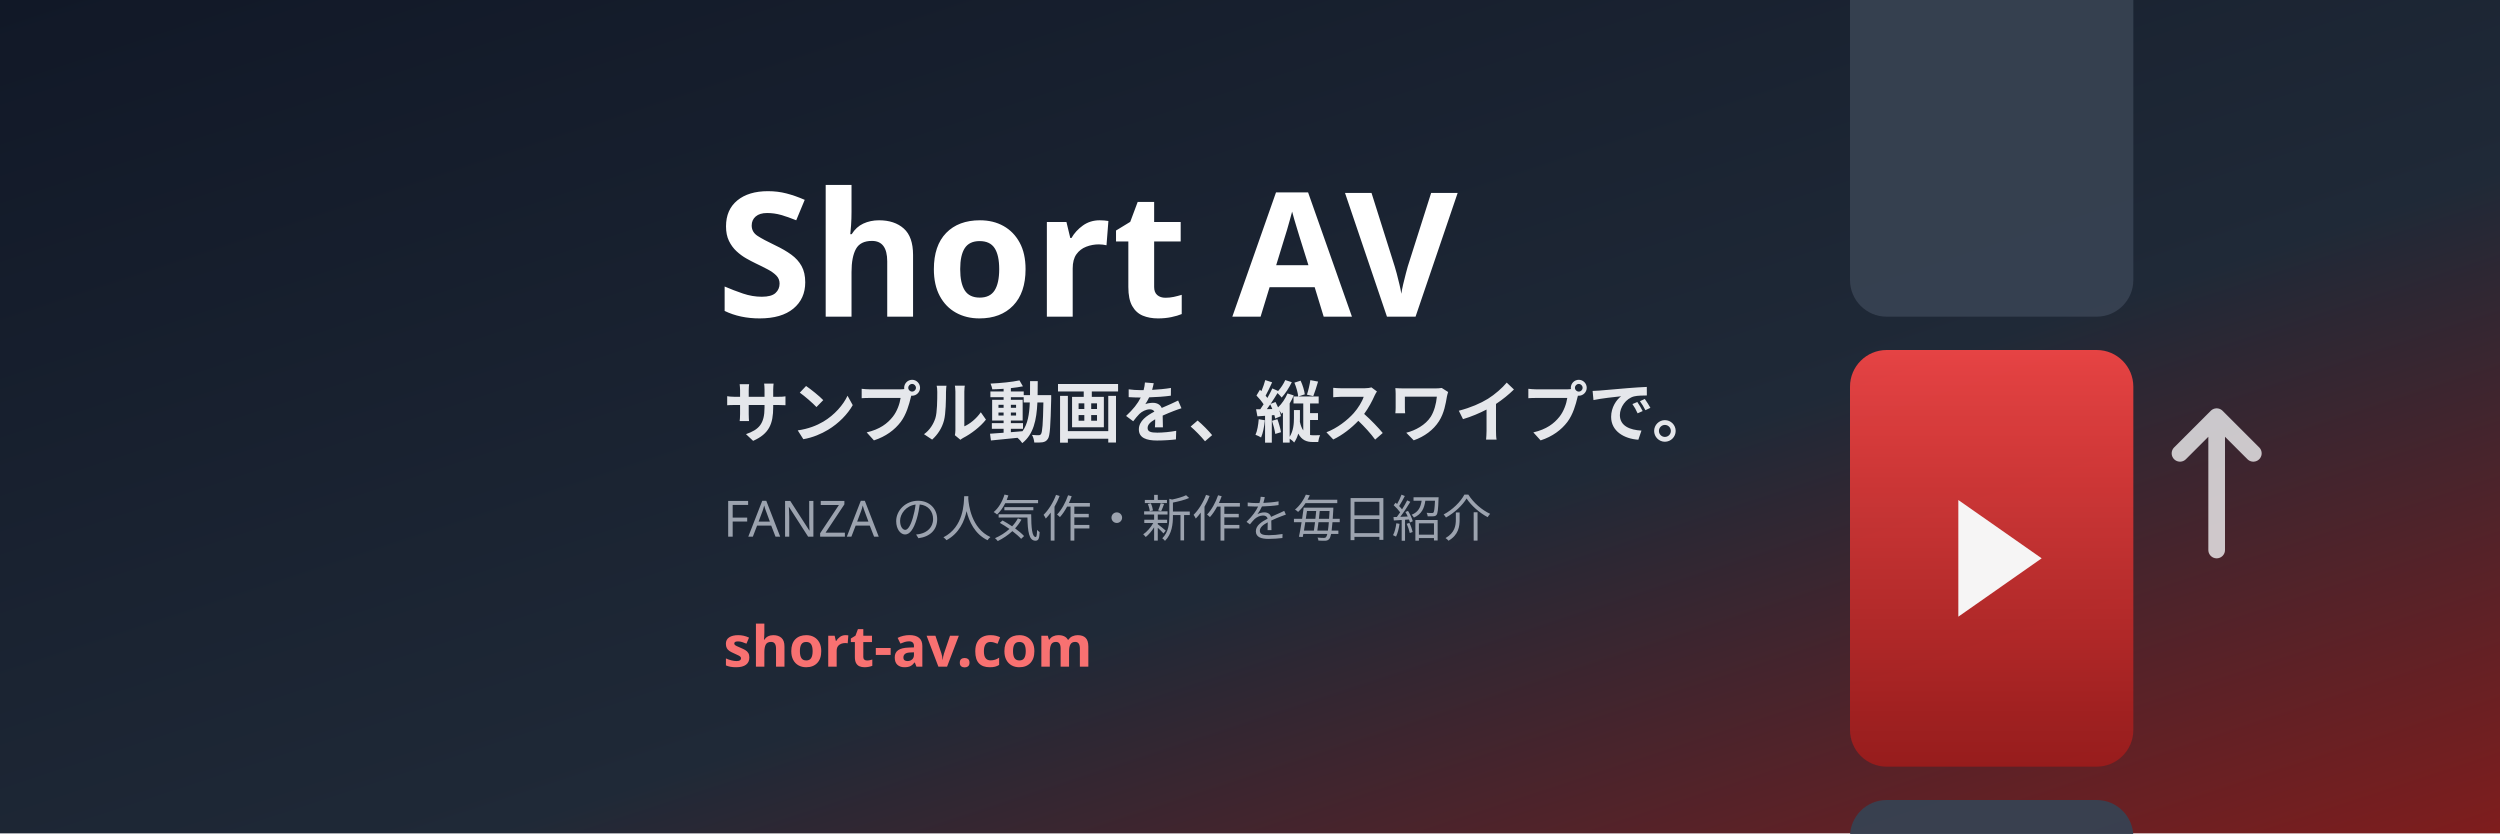
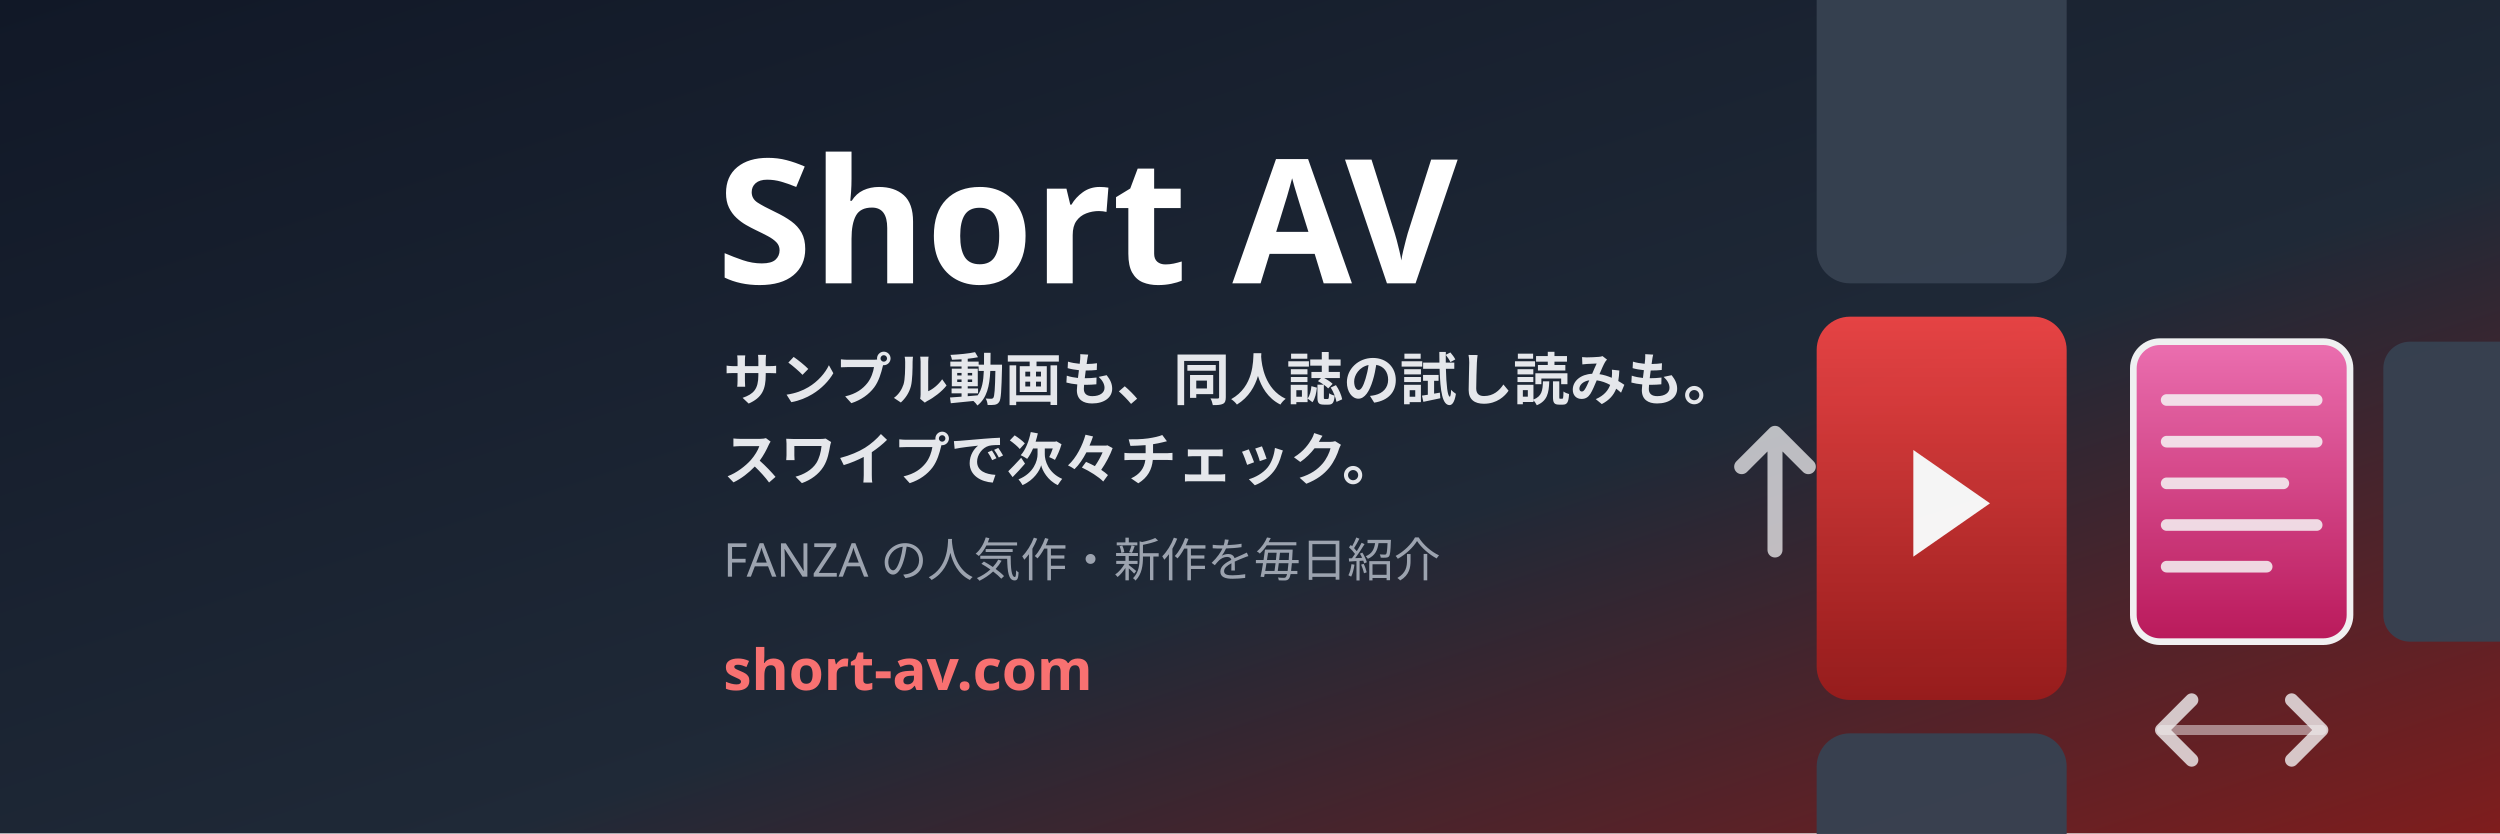
<svg xmlns="http://www.w3.org/2000/svg" width="1500" height="500" viewBox="0 0 1500 500">
  <defs>
    <linearGradient id="bg" x1="0" y1="0" x2="1" y2="1">
      <stop offset="0" stop-color="#111827" />
      <stop offset="0.6" stop-color="#1f2937" />
      <stop offset="1" stop-color="#7f1d1d" />
    </linearGradient>
    <linearGradient id="card" x1="0" y1="0" x2="0" y2="1">
      <stop offset="0" stop-color="#ef4444" />
      <stop offset="1" stop-color="#991b1b" />
    </linearGradient>
+     <linearGradient id="book" x1="0" y1="0" x2="0" y2="1">
+       <stop offset="0" stop-color="#f472b6" />
+       <stop offset="1" stop-color="#be185d" />
+     </linearGradient>
  </defs>
  <rect width="1500" height="500" fill="url(#bg)" />
-   <g opacity="0.95">
-     <rect x="1110" y="-60" width="170" height="250" rx="22" fill="#374151" />
-     <rect x="1110" y="210" width="170" height="250" rx="22" fill="url(#card)" />
-     <path d="M1175 300 L1225 335 L1175 370 Z" fill="#ffffff" />
-     <rect x="1110" y="480" width="170" height="250" rx="22" fill="#374151" />
-     <path d="M1330 330 L1330 250 M1308 272 L1330 250 L1352 272" stroke="#f9fafb" stroke-width="10" stroke-linecap="round" stroke-linejoin="round" fill="none" opacity="0.8" />
+   <g opacity="0.95" transform="translate(70 0)">
+     <rect x="1020" y="-60" width="150" height="230" rx="20" fill="#374151" />
+     <rect x="1020" y="190" width="150" height="230" rx="20" fill="url(#card)" />
+     <path d="M1078 270 L1124 302 L1078 334 Z" fill="#ffffff" />
+     <rect x="1020" y="440" width="150" height="230" rx="20" fill="#374151" />
+     <path d="M995 330 L995 260 M975 280 L995 260 L1015 280" stroke="#f9fafb" stroke-width="9" stroke-linecap="round" stroke-linejoin="round" fill="none" opacity="0.75" />
  </g>
-   <text x="430" y="190" font-family="Yu Gothic, Noto Sans JP, sans-serif" font-weight="700" font-size="104" fill="#ffffff">Short AV</text>
-   <text x="434" y="262" font-family="Yu Gothic, Noto Sans JP, sans-serif" font-weight="700" font-size="40" fill="#e5e7eb">サンプル動画を、縦スワイプで。</text>
-   <text x="434" y="322" font-family="Yu Gothic, Noto Sans JP, sans-serif" font-size="30" fill="#9ca3af">FANZA の人気作・新作を毎日紹介</text>
-   <text x="434" y="400" font-family="Yu Gothic, Noto Sans JP, sans-serif" font-weight="700" font-size="34" fill="#f87171">short-av.com</text>
+   <g opacity="0.95" transform="translate(75 0)">
+     <rect x="1205" y="205" width="130" height="180" rx="16" fill="url(#book)" stroke="#f9fafb" stroke-width="4" />
+     <path d="M1225 240 H1315 M1225 265 H1315 M1225 290 H1295 M1225 315 H1315 M1225 340 H1285" stroke="#ffffff" stroke-width="7" stroke-linecap="round" opacity="0.85" />
+     <rect x="1355" y="205" width="130" height="180" rx="16" fill="#374151" />
+     <path d="M1240 420 L1222 438 L1240 456 M1300 420 L1318 438 L1300 456" stroke="#f9fafb" stroke-width="8" stroke-linecap="round" stroke-linejoin="round" fill="none" opacity="0.8" />
+     <path d="M1222 438 H1318" stroke="#f9fafb" stroke-width="6" stroke-linecap="round" opacity="0.5" />
+   </g>
+   <text x="430" y="170" font-family="Yu Gothic, Noto Sans JP, sans-serif" font-weight="700" font-size="104" fill="#ffffff">Short AV</text>
+   <text x="434" y="240" font-family="Yu Gothic, Noto Sans JP, sans-serif" font-weight="700" font-size="34" fill="#e5e7eb">サンプル動画も、同人誌の試し読みも。</text>
+   <text x="434" y="288" font-family="Yu Gothic, Noto Sans JP, sans-serif" font-weight="700" font-size="34" fill="#e5e7eb">スワイプで次々チェック。</text>
+   <text x="434" y="346" font-family="Yu Gothic, Noto Sans JP, sans-serif" font-size="28" fill="#9ca3af">FANZA の人気作・新作を毎日紹介</text>
+   <text x="434" y="414" font-family="Yu Gothic, Noto Sans JP, sans-serif" font-weight="700" font-size="34" fill="#f87171">short-av.com</text>
</svg>
